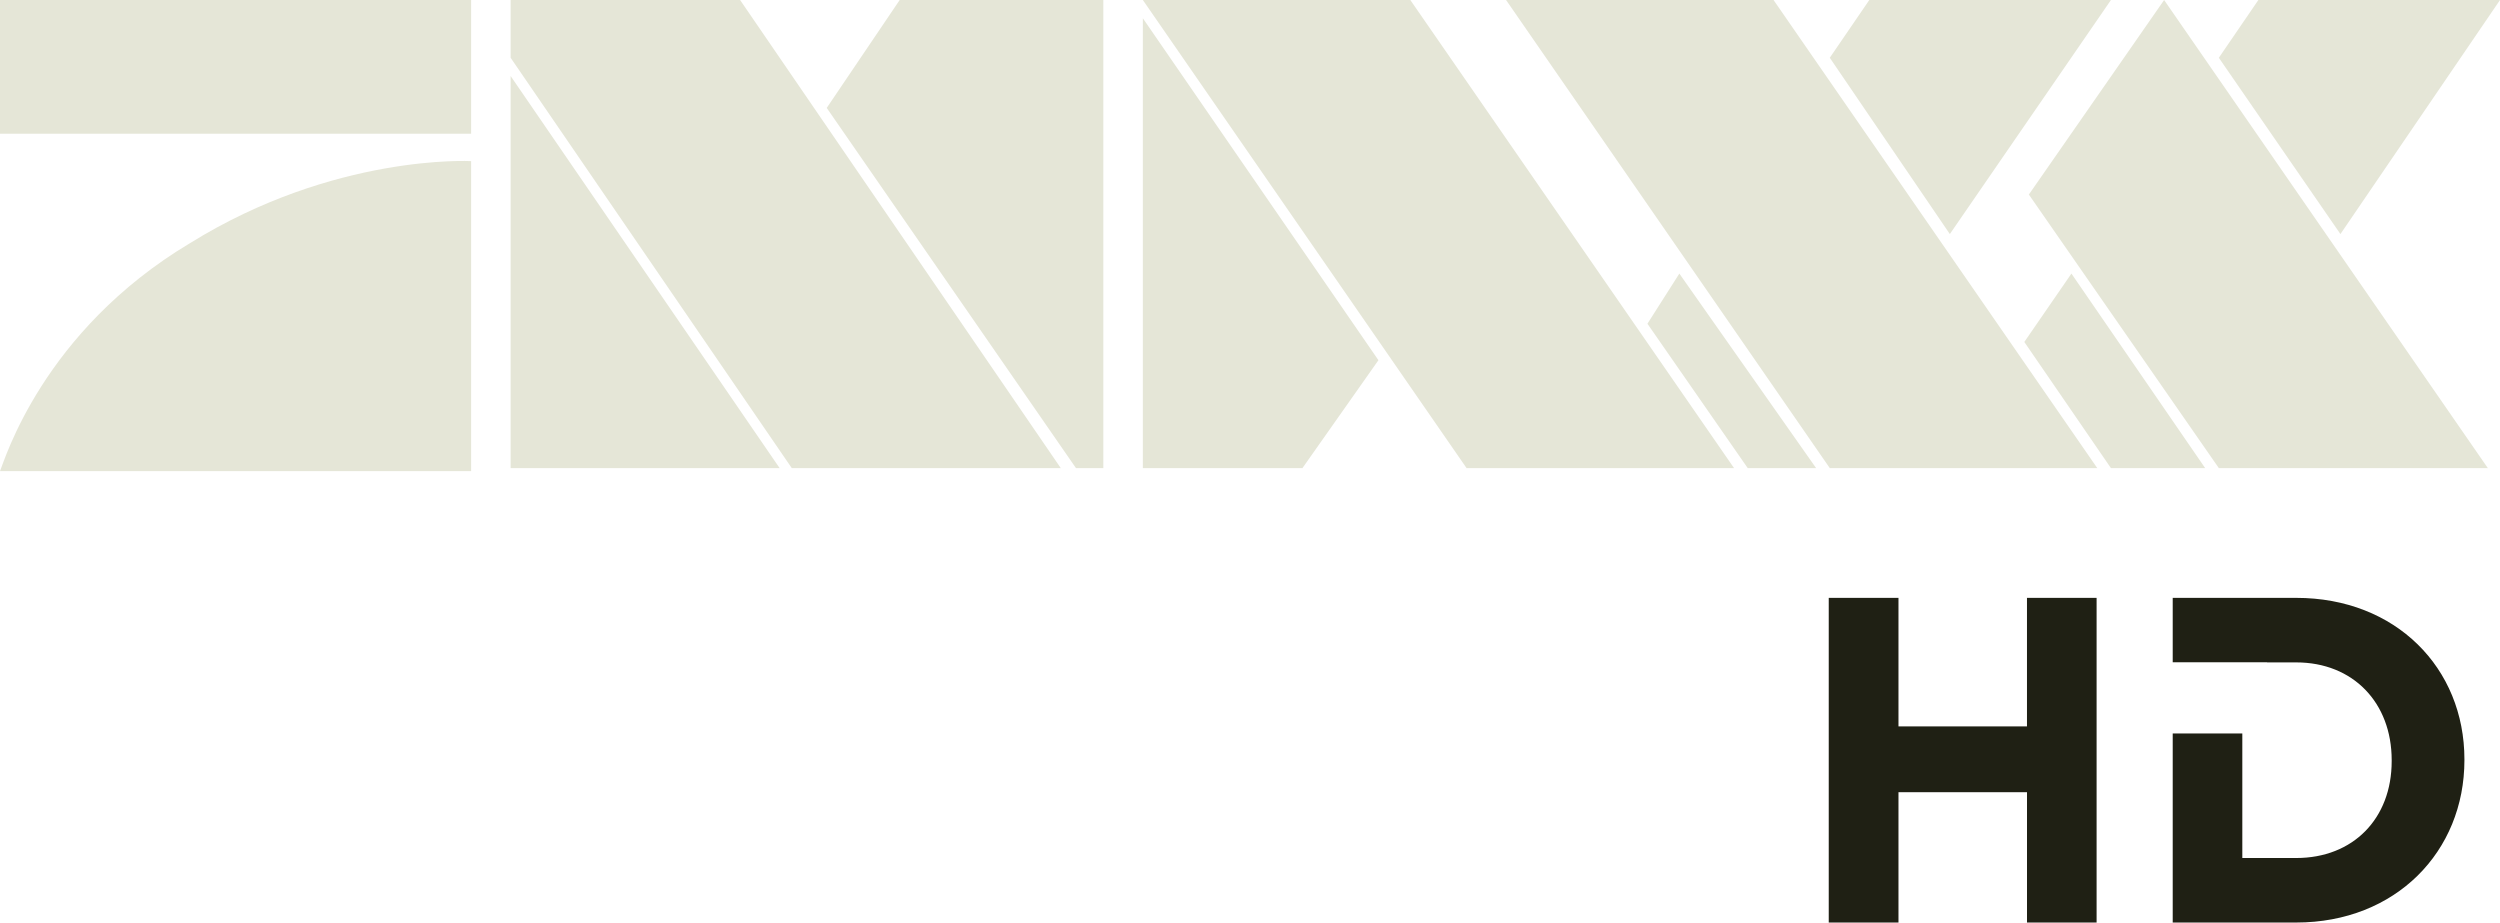
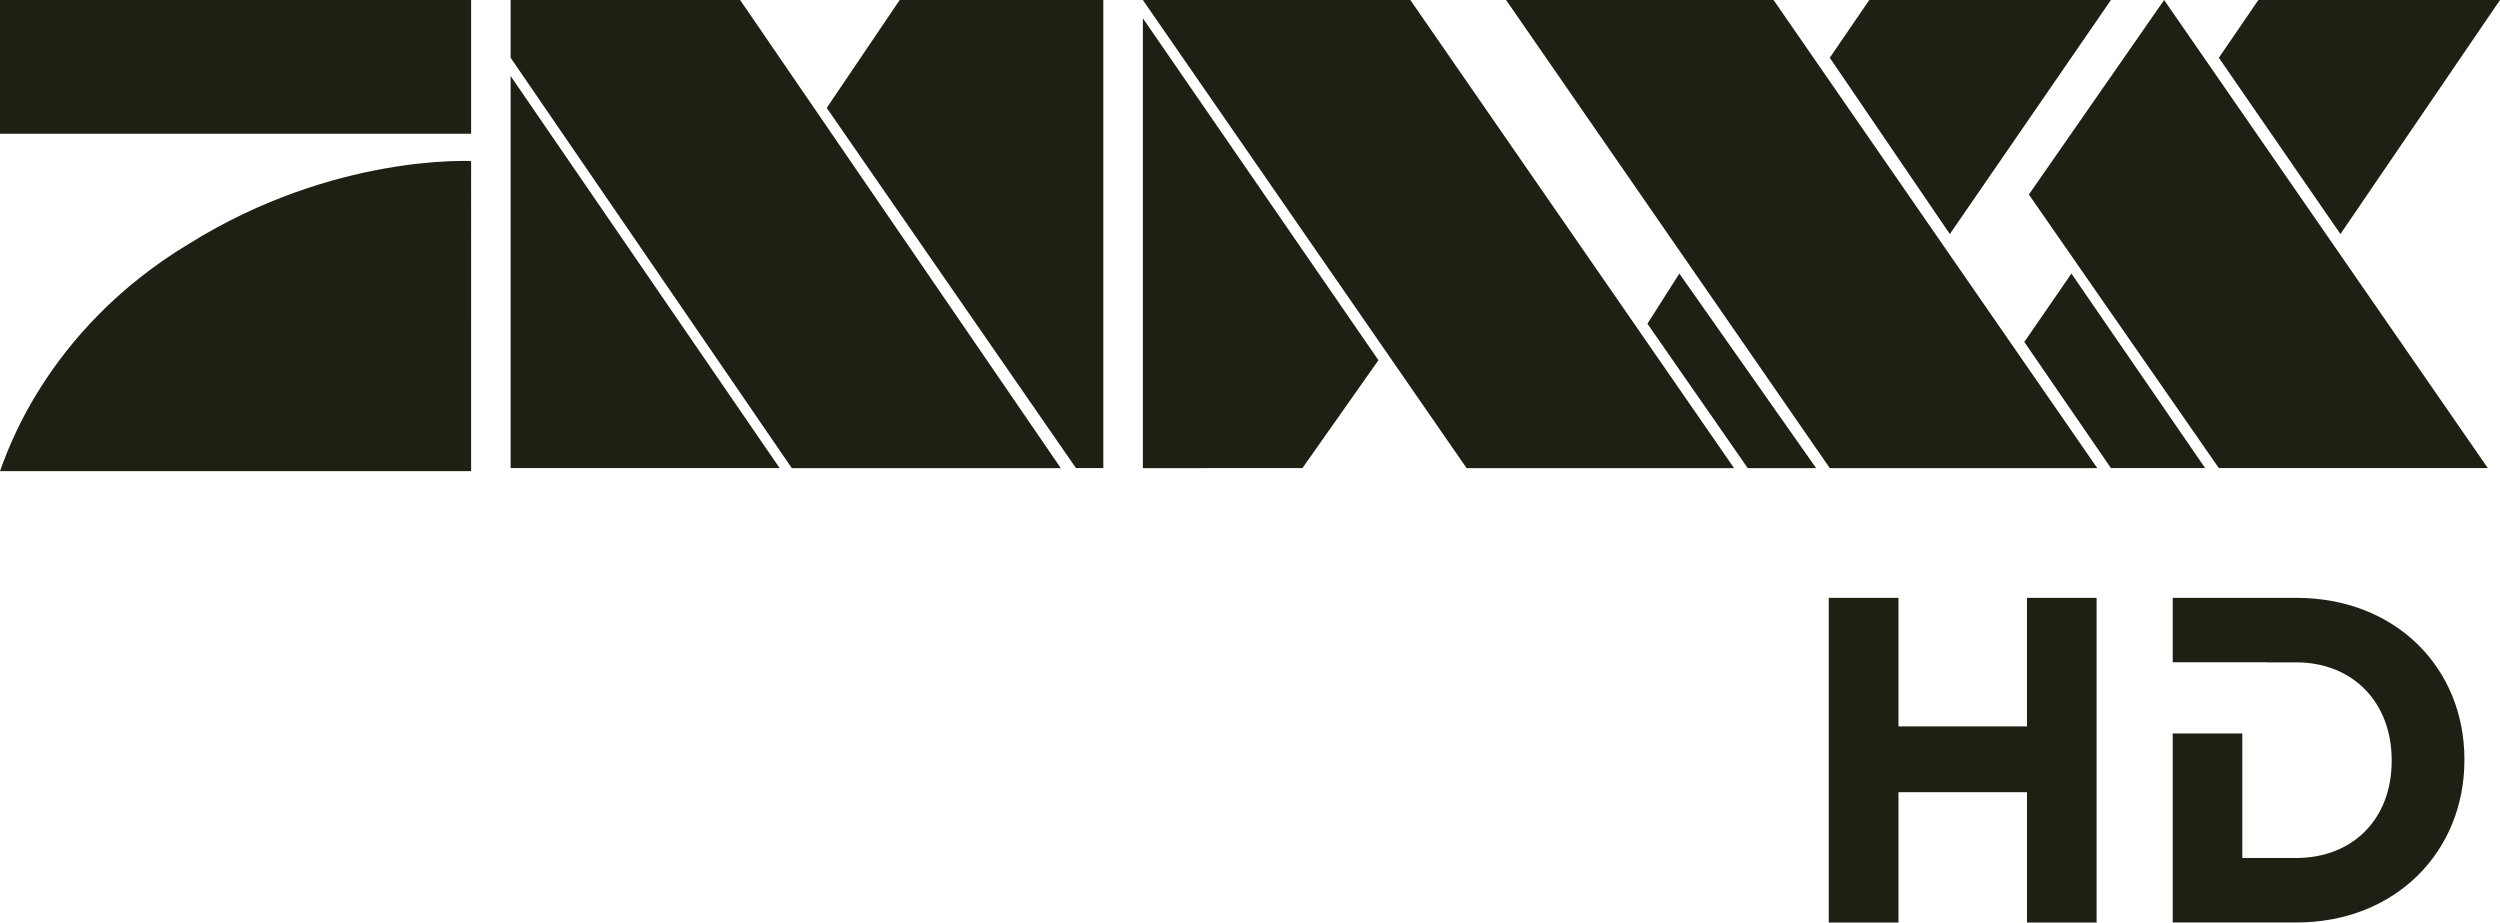
- <svg xmlns="http://www.w3.org/2000/svg" width="800" height="295.22" version="1.1" xml:space="preserve">
-   <style>.st0{fill:#e5e6d7}</style>
-   <path class="st0" d="m150.76 51.557s-43.77-2.432-89.971 26.261c-47.174 28.207-59.332 69.545-60.791 72.949h150.76zm-150.76-51.551h150.76v42.797h-150.76zm163.4 24.316v125.47h86.08zm73.436-24.316h-73.436v18.48l89.971 131.31h86.08zm214.47 0h-85.594l103.59 149.79h85.594zm116.23 0h-85.594l103.59 149.79h85.594zm-279.64 0-23.343 34.529 79.758 115.26h8.754v-149.79zm374.96 87.539-15.076 21.884 27.72 40.366h30.152zm12.644-87.539h-77.326l-12.644 18.48 38.42 56.414zm124.5 0h-77.326l-12.644 18.48 38.907 56.414zm-262.61 87.539-10.213 16.049 32.097 46.202h21.884zm-120.61 62.25 24.316-34.529-75.381-109.42v143.95zm275.74-149.79-43.284 62.25 60.791 87.539h86.08l-103.59-149.79" fill="#1f2014" stroke-width="4.863" />
-   <path d="m648.64 295.21v-41.702h-41.128v41.702h-22.314v-103.89h22.314v41.128h41.121v-41.121h22.278v103.89h-22.272m86.149-103.9h-39.519v20.609h30.194v0.042h9.325c18.214 0 30.551 12.899 30.551 31.277v0.333c0 18.378-12.336 30.986-30.551 30.986h-17.247v-39.852h-22.272v60.497h39.519c31.839 0 53.827-22.708 53.827-51.964v-0.242c0-29.269-21.988-51.686-53.827-51.686" fill="#1f2014" stroke-width="8.279" />
+ <svg xmlns="http://www.w3.org/2000/svg" width="800" height="295.21" version="1.1" xml:space="preserve">
+   <path d="m150.76 51.553s-43.77-2.432-89.971 26.261c-47.174 28.207-59.332 69.545-60.791 72.949h150.76zm-150.76-51.551h150.76v42.797h-150.76zm163.4 24.316v125.47h86.08zm73.436-24.316h-73.436v18.48l89.971 131.31h86.08zm214.47 0h-85.594l103.59 149.79h85.594zm116.23 0h-85.594l103.59 149.79h85.594zm-279.64 0-23.343 34.529 79.758 115.26h8.754v-149.79zm374.96 87.539-15.076 21.884 27.72 40.366h30.152zm12.644-87.539h-77.326l-12.644 18.48 38.42 56.414zm124.5 0h-77.326l-12.644 18.48 38.907 56.414zm-262.61 87.539-10.213 16.049 32.097 46.202h21.884zm-120.61 62.25 24.316-34.529-75.381-109.42v143.95zm275.74-149.79-43.284 62.25 60.791 87.539h86.08l-103.59-149.79" fill="#1f2014" />
+   <path d="m648.64 295.2v-41.702h-41.128v41.702h-22.314v-103.89h22.314v41.128h41.121v-41.121h22.278v103.89h-22.272m86.149-103.9h-39.519v20.609h30.194v0.042h9.325c18.214 0 30.55 12.9 30.55 31.277v0.333c0 18.378-12.335 30.986-30.55 30.986h-17.248v-39.852h-22.272v60.497h39.519c31.839 0 53.827-22.708 53.827-51.964v-0.242c0-29.269-21.988-51.686-53.827-51.686" fill="#1f2014" />
</svg>
